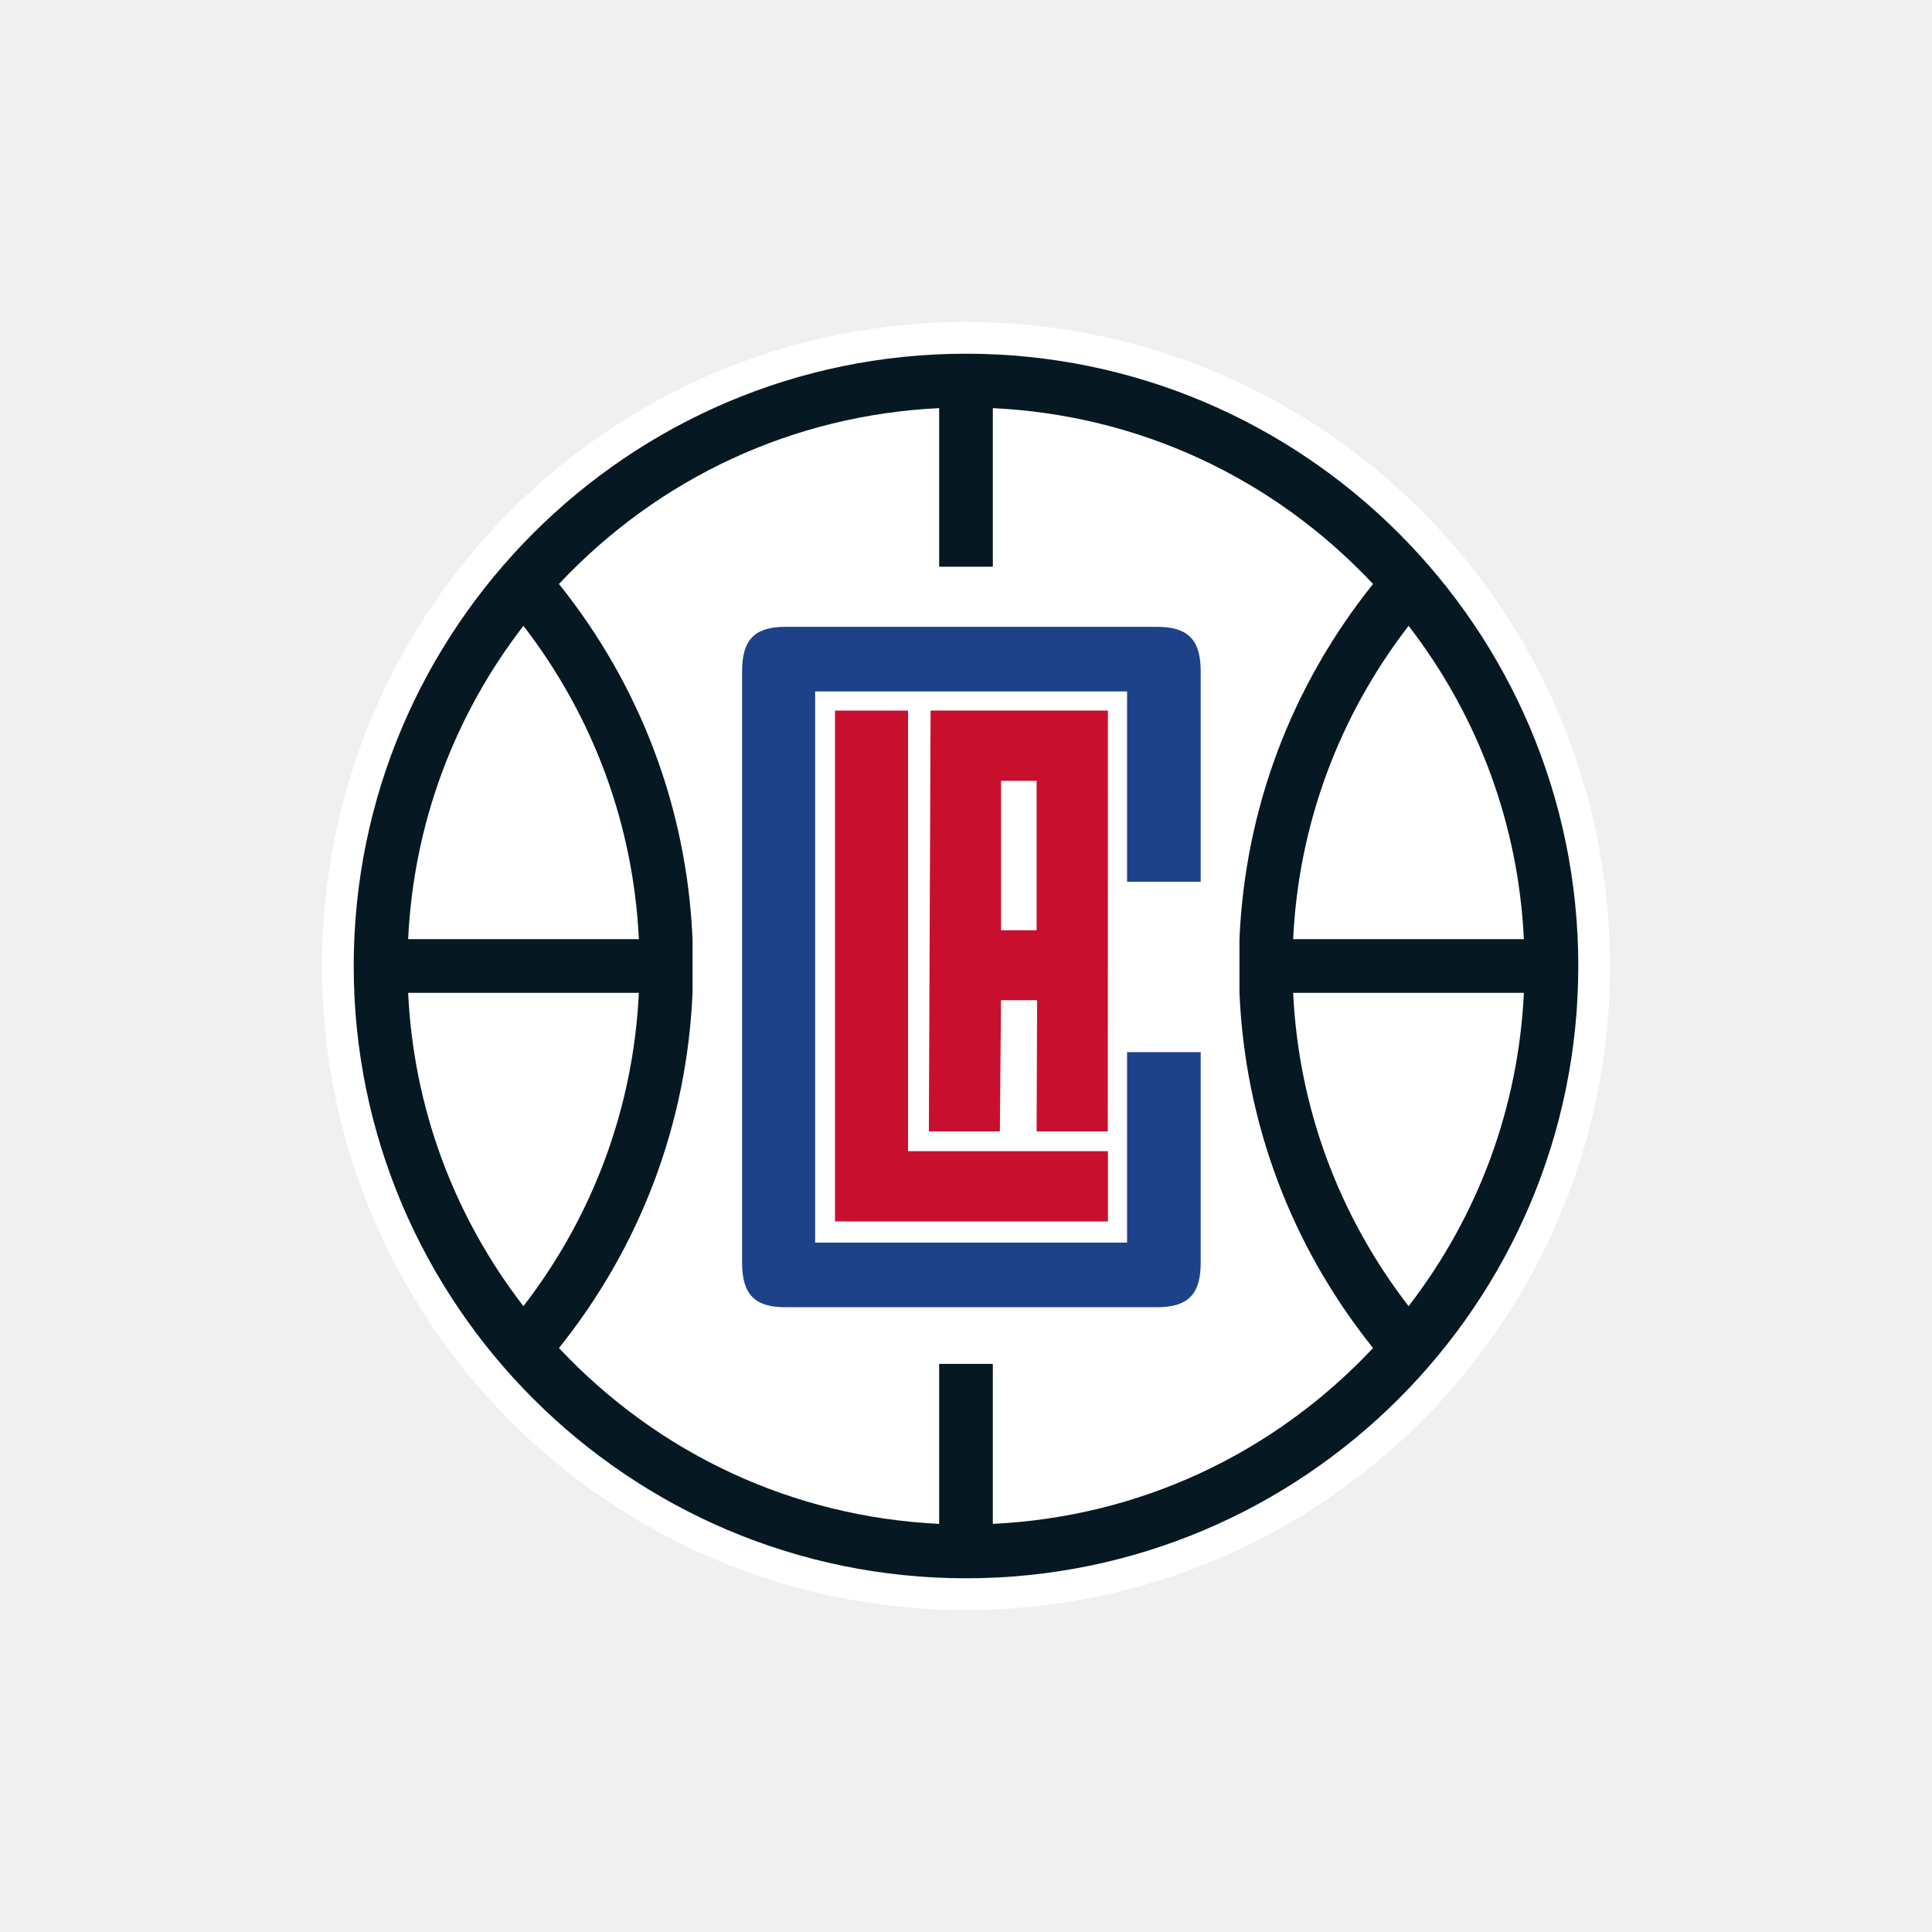
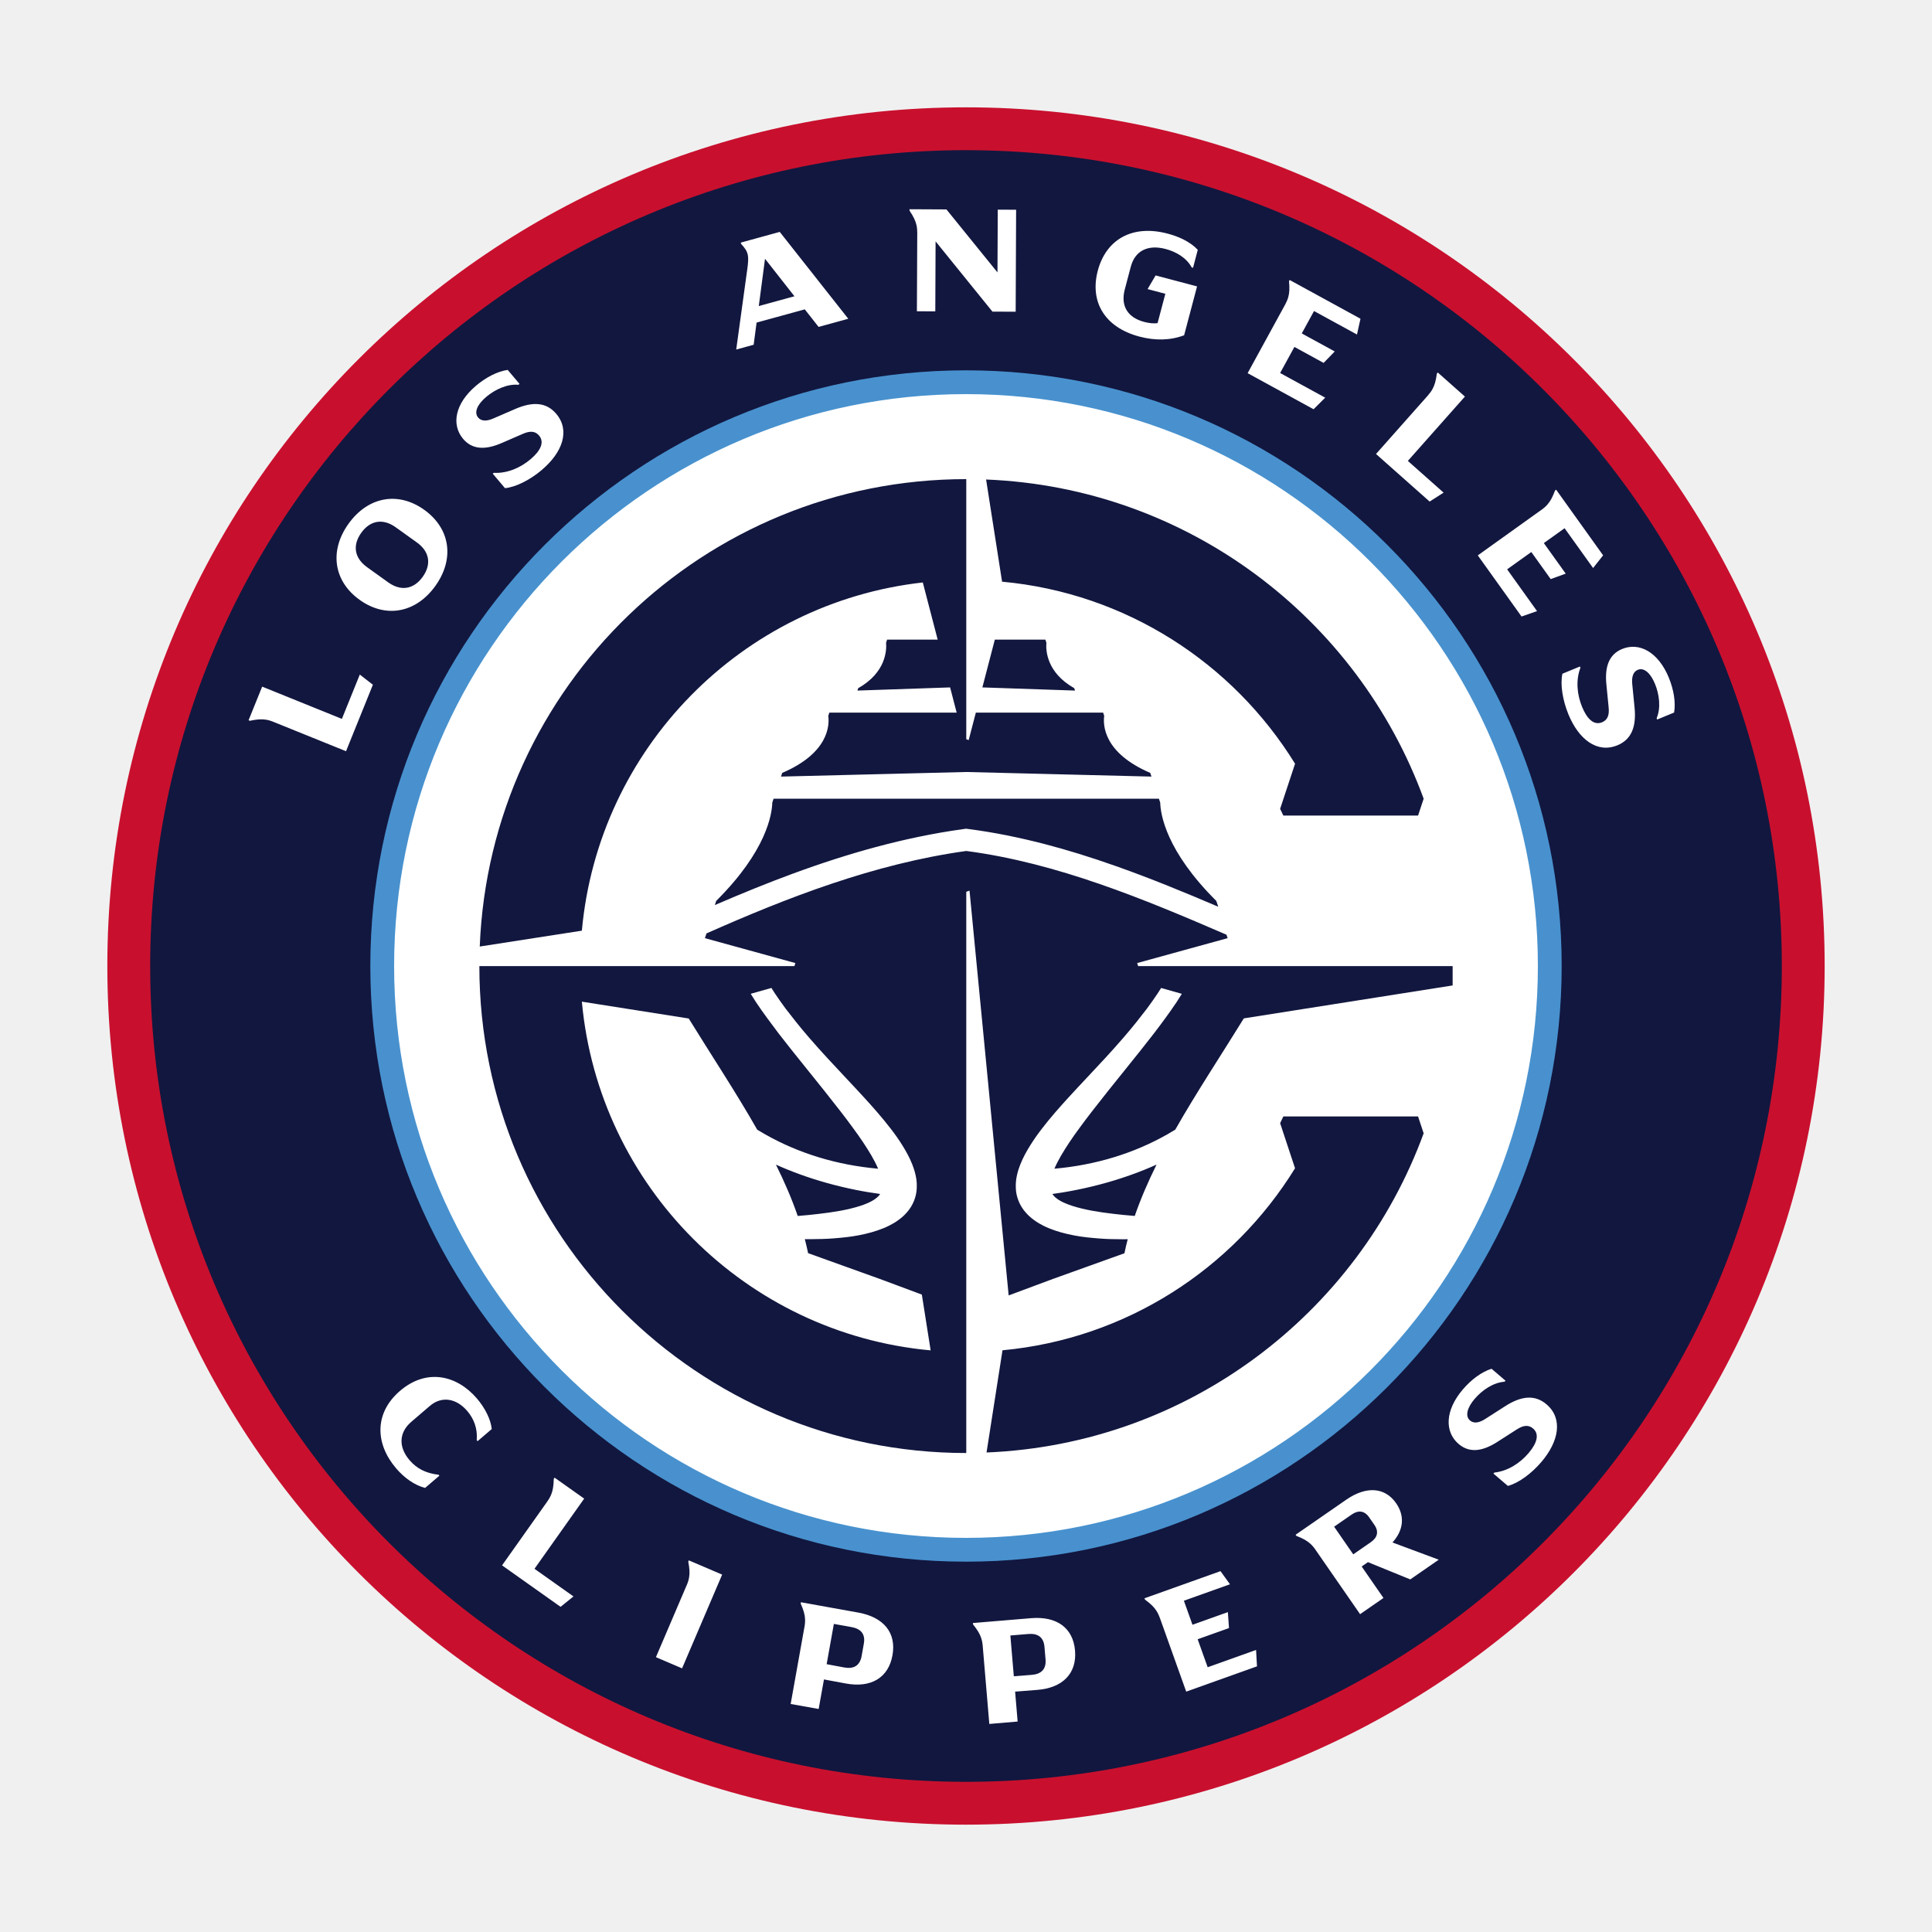
- <svg xmlns="http://www.w3.org/2000/svg" xmlns:xlink="http://www.w3.org/1999/xlink" width="150px" height="150px" viewBox="0 0 150 150" version="1.1">
+ <svg xmlns="http://www.w3.org/2000/svg" id="Layer_1" data-name="Layer 1" version="1.1" viewBox="0 0 648 648">
  <defs>
-     <polygon id="path-1" points="0 100 100 100 100 0 0 0" />
+     <style>
+       .cls-1 {
+         fill: #c8102e;
+       }
+ 
+       .cls-1, .cls-2, .cls-3, .cls-4 {
+         stroke-width: 0px;
+       }
+ 
+       .cls-2 {
+         fill: #12173f;
+       }
+ 
+       .cls-3 {
+         fill: #4891ce;
+       }
+ 
+       .cls-4 {
+         fill: #fff;
+       }
+     </style>
  </defs>
-   <g id="LAC" stroke="none" stroke-width="1" fill="none" fill-rule="evenodd">
-     <g id="Group" transform="translate(25, 25)">
-       <path d="M0,50 C0,22.386 22.386,0 50,0 C77.614,0 100,22.386 100,50 C100,77.614 77.614,100 50,100 C22.386,100 0,77.614 0,50" id="Fill-1" fill="#FFFFFF" />
-       <path d="M84.363,76.412 C78.916,69.348 75.822,60.95 75.4,52.083 L93.313,52.083 C92.89,60.957 89.801,69.357 84.363,76.412 M52.083,93.312 L52.083,80.891 L47.916,80.891 L47.916,93.312 C36.632,92.775 26.168,87.937 18.398,79.66 C24.748,71.73 28.33,62.205 28.769,52.083 L28.769,47.916 C28.33,37.795 24.748,28.269 18.398,20.34 C26.168,12.063 36.632,7.223 47.916,6.688 L47.916,18.998 L52.083,18.998 L52.083,6.688 C63.367,7.223 73.832,12.063 81.603,20.34 C75.252,28.269 71.67,37.795 71.231,47.916 L71.231,52.083 C71.67,62.205 75.252,71.73 81.603,79.66 C73.832,87.937 63.367,92.775 52.083,93.312 M15.638,76.412 C10.199,69.357 7.11,60.957 6.688,52.083 L24.601,52.083 C24.178,60.95 21.083,69.349 15.638,76.412 M15.638,23.588 C21.084,30.652 24.178,39.051 24.601,47.916 L6.688,47.916 C7.11,39.043 10.199,30.644 15.638,23.588 M84.363,23.588 C89.801,30.643 92.89,39.042 93.313,47.916 L75.4,47.916 C75.822,39.051 78.916,30.652 84.363,23.588 M50,2.462 C23.788,2.462 2.462,23.788 2.462,50 C2.462,76.213 23.788,97.538 50,97.538 C76.213,97.538 97.538,76.213 97.538,50 C97.538,23.788 76.213,2.462 50,2.462" id="Fill-3" fill="#061922" />
-       <polygon id="Fill-5" fill="#C8102E" points="39.829 30.17 39.829 69.83 61.019 69.83 61.019 64.377 45.5 64.377 45.5 30.17" />
-       <path d="M68.222,43.457 L68.222,27.115 C68.222,24.666 67.236,23.667 64.819,23.667 L35.976,23.667 C33.59,23.667 32.616,24.666 32.616,27.115 L32.616,73.046 C32.616,75.494 33.59,76.493 35.976,76.493 L64.819,76.493 C67.236,76.493 68.222,75.494 68.222,73.046 L68.222,56.686 L62.507,56.686 L62.507,71.477 L38.288,71.477 L38.288,28.683 L62.507,28.683 L62.507,43.457 L68.222,43.457 Z" id="Fill-7" fill="#1D428A" />
-       <mask id="mask-2" fill="white">
-         <use xlink:href="#path-1" />
-       </mask>
-       <g id="Clip-10" />
-       <path d="M52.72,47.224 L55.483,47.224 L55.483,35.622 L52.72,35.622 L52.72,47.224 Z M61.009,62.843 L61.018,30.169 L47.25,30.169 L47.116,62.843 L52.63,62.843 L52.718,52.657 L55.521,52.657 L55.482,62.843 L61.009,62.843 Z" id="Fill-9" fill="#C8102E" mask="url(#mask-2)" />
-     </g>
-   </g>
+   <circle class="cls-1" cx="324" cy="324" r="288" />
+   <circle class="cls-2" cx="324" cy="324" r="273.63" />
+   <circle class="cls-3" cx="324" cy="324" r="199.79" />
+   <path class="cls-4" d="M515.81,324c0,105.93-85.88,191.81-191.81,191.81s-191.81-85.88-191.81-191.81,85.88-191.81,191.81-191.81,191.81,85.88,191.81,191.81ZM132.82,492.45c2.85,3.32,6.34,5.75,9.77,6.6l4.78-4.1-.27-.32c-4.27-.47-7.36-2.11-9.71-4.85-3.73-4.34-3.7-9.24.56-12.89l6.2-5.32c4.06-3.48,8.97-2.52,12.56,1.67,2.26,2.63,3.52,5.99,3.18,9.78l.3.35,4.75-4.07c-.35-3.23-2.22-7.01-4.99-10.25-6.79-7.91-16.94-10.13-25.78-2.55-8.81,7.56-8.24,17.89-1.34,25.94ZM183.48,503.73l-15.09,21.3,19.63,13.91,4.33-3.49-13.08-9.27,16.67-23.54-9.93-7.03-.27.38c-.06,2.41-.31,3.94-.88,5.31-.31.75-.73,1.51-1.39,2.44ZM230.26,531.82l-10.26,24,8.77,3.75,13.44-31.44-11.18-4.78-.18.43c.45,2.37.53,3.92.26,5.37-.14.8-.39,1.63-.84,2.68ZM269.79,545.83l-4.6,25.69,9.39,1.68,1.78-9.91,7.32,1.36c8.49,1.57,14.31-1.93,15.66-9.46,1.35-7.53-2.91-12.76-11.4-14.31l-19.3-3.48-.08.46c.98,2.21,1.39,3.7,1.46,5.18.04.81-.02,1.68-.22,2.8ZM277.26,558.18l2.42-13.51,5.88,1.05c3.16.57,4.76,2.32,4.17,5.59l-.74,4.14c-.59,3.27-2.7,4.41-5.86,3.82l-5.88-1.1ZM329.62,552.22l2.2,26,9.5-.81-.85-10.03,7.42-.58c8.6-.68,13.32-5.56,12.68-13.19-.65-7.62-6.12-11.57-14.71-10.87l-19.54,1.63.04.46c1.51,1.88,2.3,3.21,2.75,4.62.25.77.42,1.62.51,2.76ZM340.04,562.22l-1.16-13.67,5.96-.5c3.2-.27,5.2,1.01,5.48,4.32l.36,4.19c.28,3.31-1.47,4.96-4.67,5.2l-5.96.46ZM389.08,542.81l8.78,24.57,23.74-8.48-.31-5.5-16.23,5.8-3.36-9.39,10.51-3.75-.38-5.35-11.87,4.24-2.88-8.06,15.46-5.52-3.18-4.4-25.49,9.1.16.44c1.94,1.43,3.05,2.52,3.84,3.76.44.68.82,1.46,1.2,2.53ZM441.32,519.94l14.86,21.46,7.84-5.43-7.31-10.56,2.1-1.46,14.2,5.79,9.55-6.61-15.52-5.78c3.74-4.12,4.2-8.85,1.24-13.14-3.72-5.38-9.96-5.89-16.72-1.22l-17.01,11.77.26.38c2.25.88,3.6,1.64,4.69,2.64.6.54,1.17,1.2,1.82,2.14ZM453.89,521.34l-6.42-9.28,5.89-4.08c2.14-1.48,4.24-1.4,5.85.93l1.76,2.54c1.62,2.33.95,4.32-1.19,5.8l-5.89,4.08ZM516.95,490.39c5.93-6.93,7.31-14.53,1.84-19.3-3.97-3.45-8.59-2.88-13.93.54l-6.71,4.3c-2.03,1.3-3.79,1.6-5.06.54-1.82-1.52-.94-4.41,1.54-7.31,2.51-2.93,6.27-5.47,10.01-5.73l.3-.35-4.67-3.99c-3.29,1.02-6.8,3.62-9.62,6.92-6.02,7.04-6.16,14.23-1.44,18.29,3.59,3.07,7.89,2.58,12.95-.65l6.65-4.26c2.31-1.48,3.98-1.47,5.39-.26,2.21,1.89,1.31,4.95-1.53,8.27-2.87,3.36-6.91,6-11.47,6.51l-.29.34,4.83,4.13c3.57-.92,7.93-4.15,11.21-7.99ZM91.87,242.18l24.19,9.78,9.01-22.3-4.39-3.41-6.01,14.86-26.74-10.81-4.56,11.28.43.17c2.36-.5,3.91-.6,5.37-.37.8.12,1.64.36,2.69.79ZM146.01,196.54c6.51-9.07,5.06-19.25-3.71-25.54-8.77-6.29-18.88-4.42-25.39,4.65-6.51,9.07-5.06,19.25,3.71,25.54,8.77,6.29,18.88,4.42,25.39-4.65ZM130.21,195.33l-7.1-5.1c-4.31-3.09-4.91-7.39-1.94-11.53,2.97-4.14,7.24-4.94,11.55-1.85l7.11,5.1c4.31,3.09,4.91,7.39,1.94,11.53-2.97,4.14-7.24,4.94-11.55,1.85ZM181.72,157.62c6.96-5.89,9.54-13.17,4.91-18.75-3.36-4.04-8.02-4.22-13.84-1.69l-7.31,3.17c-2.21.96-3.99.97-5.08-.27-1.55-1.8-.22-4.51,2.69-6.97,2.95-2.49,7.07-4.4,10.8-4.05l.36-.3-3.97-4.69c-3.41.48-7.29,2.48-10.61,5.29-7.07,5.98-8.36,13.05-4.35,17.83,3.05,3.6,7.37,3.81,12.89,1.43l7.24-3.14c2.52-1.09,4.16-.81,5.36.61,1.88,2.22.5,5.09-2.84,7.92-3.37,2.86-7.78,4.82-12.36,4.58l-.34.29,4.1,4.85c3.68-.34,8.49-2.83,12.34-6.09ZM250.57,90.78l-3.64,26.46,5.85-1.61.98-7.43,16.17-4.44,4.63,5.89,9.96-2.73-22.99-29.14-13.07,3.59.12.45c2.53,2.73,2.71,3.89,2,8.95ZM254.5,102.65l2.09-15.86,9.87,12.58-11.95,3.28ZM307.65,78.3l-.12,26.1,6.17.03.1-23.47,19.07,23.56,7.79.03.15-34.2-6.16-.03-.09,21.05-17.12-21.13-12.38-.06v.47c1.34,2.01,2.01,3.41,2.33,4.85.18.79.27,1.65.27,2.79ZM382.24,112.91c5.15,1.36,10.22,1.31,14.92-.46l4.34-16.39-13.9-3.68-2.7,4.58,5.96,1.58-2.61,9.85c-1.32.16-2.84.02-4.49-.42-5.37-1.42-8.01-5.18-6.5-10.91l2.01-7.6c1.45-5.46,5.83-7.5,11.72-5.94,3.4.9,6.96,2.9,8.71,6.18l.45.12,1.59-6.03c-2.61-2.78-6.51-4.49-10.09-5.43-11.98-3.17-20.7,2.05-23.45,12.44-2.72,10.3,2.17,18.98,14.02,22.11ZM430.98,102.27l-12.52,22.89,22.12,12.1,3.9-3.88-15.12-8.27,4.79-8.75,9.79,5.36,3.74-3.84-11.06-6.05,4.11-7.51,14.41,7.88,1.17-5.3-23.75-12.99-.22.41c.22,2.4.15,3.95-.26,5.37-.22.78-.55,1.58-1.09,2.58ZM478.84,132.74l-17.32,19.53,17.99,15.96,4.68-3-11.99-10.64,19.14-21.58-9.1-8.07-.31.35c-.32,2.39-.74,3.88-1.45,5.18-.39.72-.89,1.42-1.64,2.27ZM516.88,171.09l-21.22,15.19,14.67,20.5,5.2-1.81-10.03-14.01,8.11-5.81,6.5,9.08,5.04-1.83-7.34-10.25,6.96-4.98,9.56,13.35,3.36-4.26-15.75-22.01-.38.27c-.84,2.26-1.58,3.62-2.57,4.73-.53.61-1.18,1.19-2.11,1.85ZM526.05,239.59c3.47,8.43,9.61,13.12,16.34,10.42,4.88-1.96,6.47-6.34,5.85-12.65l-.78-7.93c-.23-2.39.3-4.1,1.82-4.75,2.18-.93,4.36,1.17,5.81,4.7,1.47,3.57,2.02,8.07.55,11.52l.18.43,5.68-2.34c.59-3.39-.13-7.7-1.78-11.72-3.53-8.56-9.86-11.96-15.63-9.61-4.37,1.8-5.89,5.85-5.31,11.82l.77,7.86c.27,2.73-.5,4.21-2.23,4.92-2.69,1.11-5-1.08-6.67-5.13-1.68-4.09-2.2-8.88-.57-13.17l-.17-.41-5.87,2.42c-.8,3.6.09,8.94,2.01,13.61Z" />
+   <path class="cls-2" d="M195.17,312.15l-34.26,5.32c3.43-87.16,75.17-156.77,163.18-156.77h0s0,.86,0,.86v52.98h0v15.84h0s0,8.64,0,8.64h0v8.93l.81.27,2.4-9.2h42.7l.35,1.07c-.42,3.12-.2,12.44,15.45,19.14l.41,1.24-62.13-1.54-62.13,1.54.41-1.24c15.65-6.7,15.87-16.01,15.45-19.14l.35-1.07h42.71l-2.2-8.46-31.09,1.06.27-.8c9.24-5.23,9.57-12.6,9.35-15.27l.34-1.02h16.96l-4.99-19.17c-60.75,6.8-108.8,55.66-114.35,116.78ZM434.36,256.17l-5,15.12,1.08,2.26h45.18l1.88-5.66c-22.16-60.57-79.18-104.35-146.76-107.06l5.36,34.27c41.57,3.82,77.45,27.3,98.27,61.06ZM430.44,374.46l-1.08,2.26,5,15.12c-20.79,33.72-56.61,57.19-98.12,61.05l-5.35,34.28c67.52-2.77,124.46-46.53,146.61-107.05l-1.88-5.66h-45.18ZM389.14,269.19l-.43-1.29h-129.25l-.43,1.29c-.1,3.87-1.9,16.17-18.81,32.97l-.46,1.4c9.46-4.08,17.96-7.51,25.96-10.46,9.84-3.63,18.98-6.56,27.93-8.97,4.89-1.32,9.77-2.48,14.49-3.46,4.99-1.04,9.98-1.9,14.82-2.57l1.05-.15,1.05.14c4.13.54,8.39,1.24,12.67,2.1,4.05.81,8.24,1.77,12.46,2.86,7.71,2,15.66,4.46,24.28,7.51,11.64,4.12,23.02,8.81,34.13,13.56l-.65-1.95c-16.9-16.79-18.7-29.09-18.81-32.97ZM360.31,230.82c-9.24-5.23-9.57-12.6-9.35-15.27l-.34-1.02h-16.95l-4.18,16.03,31.08,1.06-.27-.8ZM352.96,400.46c.12.18.26.36.42.54h.01s.01.03.01.03c.34.43.89.85,1.47,1.27.6.39,1.34.83,2.21,1.18h.01s.01.01.01.01c1.51.68,3.43,1.3,5.86,1.89,4.46,1.08,9.52,1.66,13.92,2.12,1.23.12,2.47.23,3.72.33,2-5.78,4.49-11.52,7.31-17.22-5.24,2.36-10.83,4.38-16.72,6.05-7.4,2.09-13.85,3.21-18.24,3.8ZM285.2,405.39c2.43-.59,4.35-1.21,5.86-1.89h.02c.87-.37,1.61-.81,2.21-1.19.59-.43,1.14-.85,1.47-1.27v-.02s.03-.01.03-.01c.16-.18.3-.36.42-.54-4.38-.59-10.84-1.71-18.24-3.8-5.89-1.67-11.49-3.69-16.72-6.05,2.83,5.7,5.32,11.44,7.31,17.22,1.25-.1,2.49-.21,3.72-.33,4.39-.46,9.46-1.04,13.91-2.12ZM487.22,323.99v6.53l-34.22,5.4-35.82,5.65c-7.67,12.44-15.89,24.83-22.99,37.32-.85.52-1.71,1.03-2.58,1.53-11.35,6.45-24.12,10.34-37.96,11.57,1.25-2.96,3.12-5.95,4.97-8.77,1.03-1.56,2.19-3.2,3.65-5.17,1.2-1.64,2.47-3.33,3.89-5.16,3.57-4.62,7.35-9.32,11.01-13.86,1.79-2.23,3.65-4.53,5.46-6.81l4.12-5.25c.17-.22.35-.45.52-.67,1.2-1.57,2.37-3.13,3.48-4.66,1.25-1.72,2.58-3.56,3.84-5.46.39-.58.76-1.18,1.12-1.77.21-.35.44-.7.66-1.05h0s0-.03.01-.03l-6.94-1.96s-.05.08-.07.12c-.34.55-.69,1.11-1.06,1.66-1.04,1.57-2.21,3.23-3.68,5.22-2.05,2.67-4.75,6.14-7.74,9.57-.16.18-.32.37-.48.55h0c-3.66,4.25-7.62,8.46-11.45,12.54-2.2,2.34-4.47,4.76-6.68,7.18-2.74,3-5.93,6.58-8.84,10.38-1.43,1.84-2.77,3.75-3.97,5.69-1.02,1.65-2.31,3.86-3.28,6.35-.69,1.78-1.6,4.5-1.49,7.64.03,3.02,1.3,6.19,3.4,8.49,1.14,1.34,2.52,2.34,3.72,3.14h.01s.01.02.01.02c1.44.89,2.84,1.59,4.13,2.1,2.49,1,5.14,1.75,8.31,2.35,2.78.54,5.53.79,8.11,1,2.78.24,5.56.27,7.95.28.11,0,.23,0,.34,0,.52,0,1.04,0,1.56-.01-.41,1.56-.78,3.13-1.1,4.71h0s0,0,0,0c0,0,0,0,0,0-.02,0-.04.01-.06.02l-23.92,8.59-14.85,5.53-10.3-106.54-.94-9.69-1.89-19.54-1.09.38v19.15s0,5.6,0,5.6v2.55s0,116.75,0,116.75h0s0,43.34,0,43.34v.86c-90.15,0-163.24-73.05-163.31-163.19h.02s0-.13,0-.13h105.64l.34-1.01-15.63-4.31-14.72-4.05.53-1.59c26.86-11.91,56.18-23.37,87.13-27.65,30.37,3.97,59.57,16.11,87.28,28.09l.38,1.15-14.75,4.06-15.6,4.3.34,1.01h105.48ZM312.14,452.91l-2.95-18.7-14.17-5.28-23.88-8.58s-.07-.02-.1-.03c0,0,0,0,0,0h0s0,0,0,0c-.32-1.57-.69-3.14-1.1-4.71.52,0,1.04.01,1.56.01.11,0,.23,0,.34,0,2.39-.01,5.17-.05,7.95-.28,2.58-.21,5.33-.46,8.11-1,3.18-.6,5.82-1.35,8.31-2.35,1.3-.51,2.69-1.22,4.14-2.1h.01s.01-.02.01-.02c1.2-.8,2.58-1.8,3.72-3.14,2.1-2.3,3.37-5.47,3.4-8.49.05-1.51-.05-3.93-1.49-7.64-.97-2.49-2.26-4.7-3.28-6.35-1.2-1.94-2.54-3.85-3.97-5.68-2.92-3.8-6.11-7.38-8.85-10.38-2.21-2.42-4.49-4.84-6.68-7.18-3.83-4.08-7.78-8.29-11.45-12.53h0c-.15-.18-.3-.35-.45-.52-3-3.44-5.71-6.92-7.77-9.6-1.47-1.99-2.64-3.65-3.68-5.22-.37-.55-.72-1.11-1.06-1.66-.02-.04-.05-.08-.07-.12l-6.94,1.96s0,.01.01.02h0c.22.36.44.72.66,1.06.36.58.74,1.18,1.12,1.77,1.26,1.9,2.58,3.74,3.84,5.46,1.12,1.54,2.3,3.12,3.5,4.69.16.21.33.43.49.64l4.12,5.25c1.81,2.28,3.67,4.58,5.46,6.81,3.66,4.54,7.44,9.24,11.01,13.86,1.42,1.83,2.69,3.52,3.89,5.17,1.46,1.97,2.62,3.62,3.65,5.17,1.86,2.81,3.73,5.8,4.97,8.77-13.83-1.23-26.59-5.12-37.93-11.55-.88-.5-1.75-1.01-2.62-1.54-7.09-12.48-15.31-24.86-22.97-37.29l-35.84-5.65c5.67,61.96,55,111.29,116.96,116.96ZM324.09,443.1h0s0,0,0,0h0Z" />
</svg>
